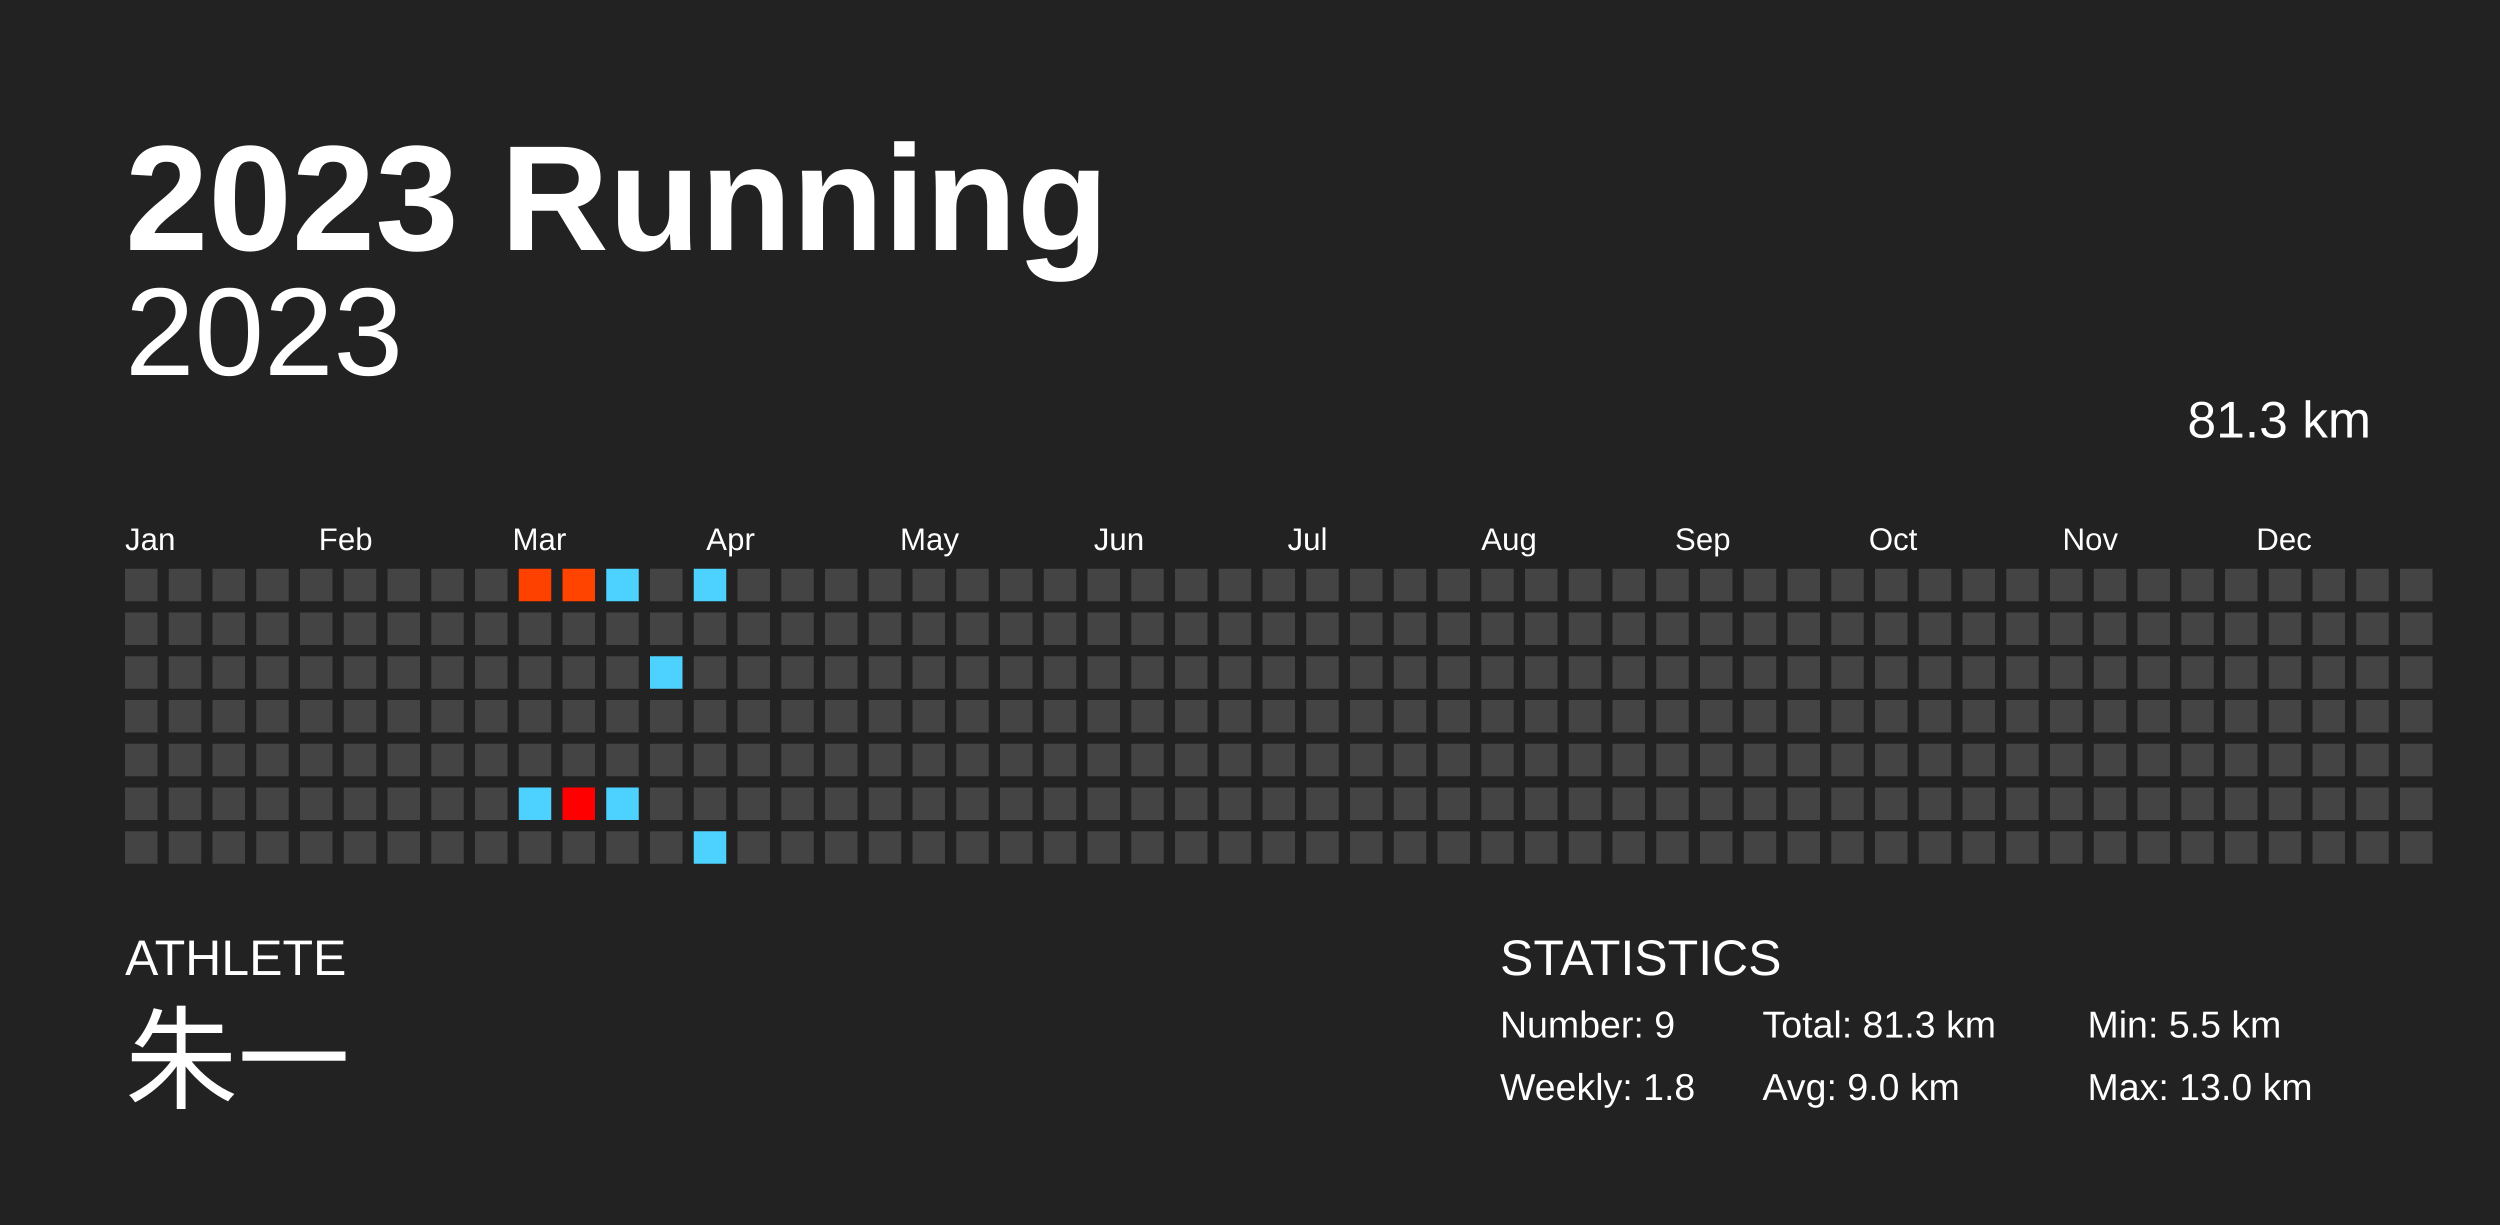
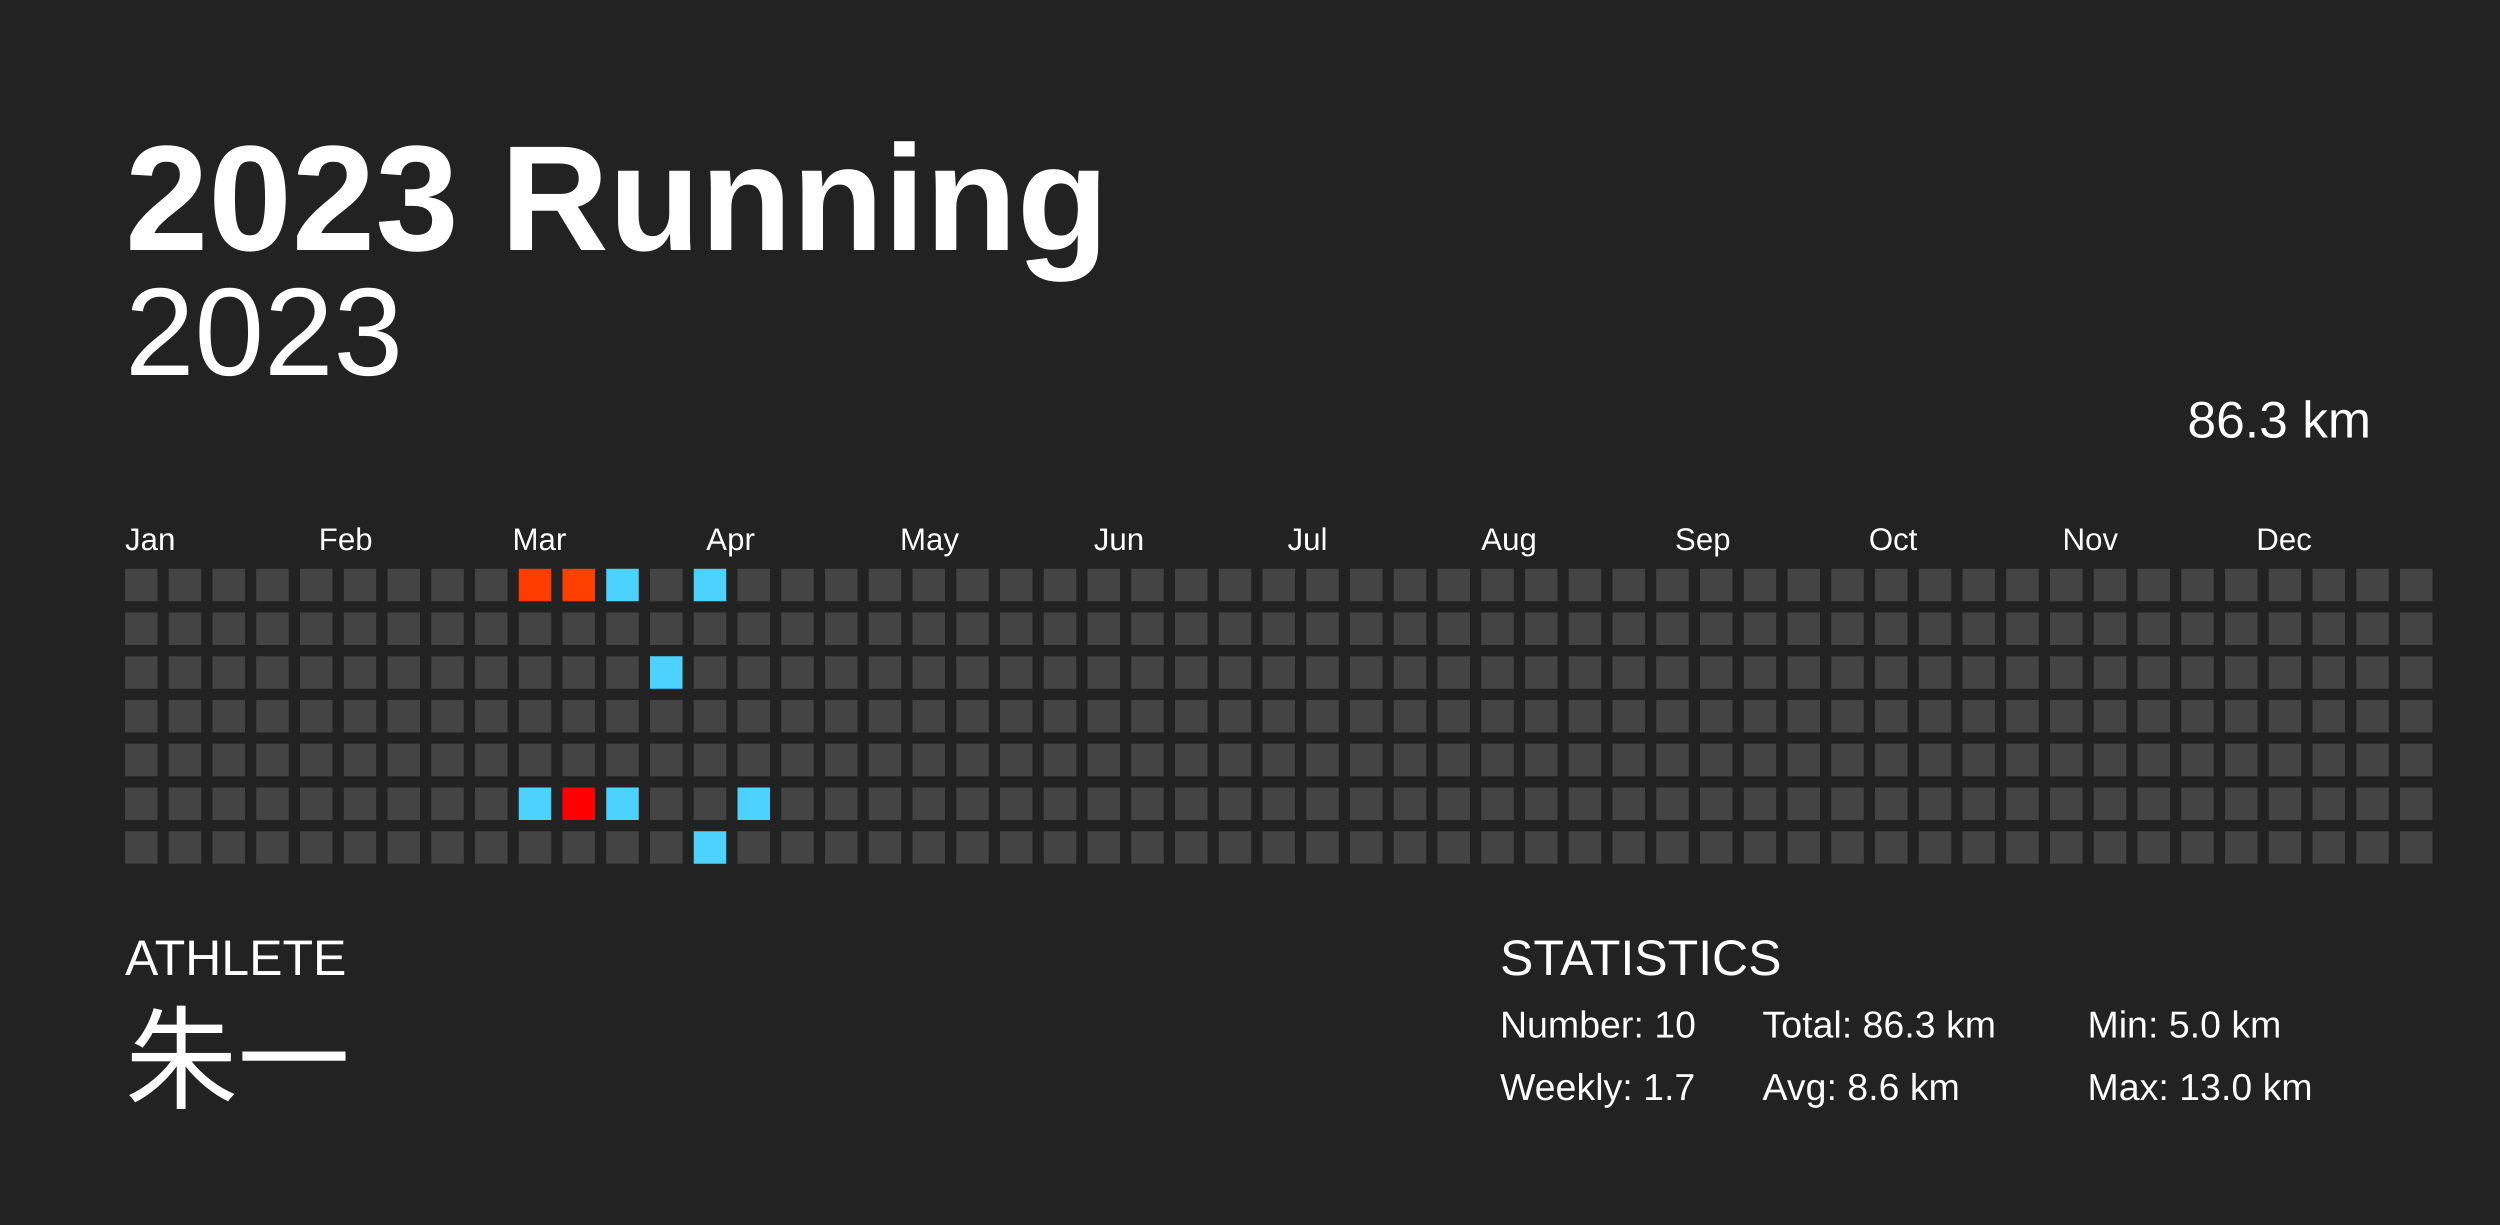
<svg xmlns="http://www.w3.org/2000/svg" baseProfile="full" height="98mm" version="1.1" viewBox="0,0,200,98" width="200mm">
  <defs />
  <rect fill="#222222" height="98" width="200" x="0" y="0" />
  <text fill="#FFFFFF" style="font-size:12px; font-family:Arial; font-weight:bold;" x="10" y="20">2023 Running</text>
  <text fill="#FFFFFF" style="font-size:4px; font-family:Arial" x="10" y="78">ATHLETE</text>
  <text fill="#FFFFFF" style="font-size:9px; font-family:Arial" x="10" y="88">朱一</text>
  <text fill="#FFFFFF" style="font-size:4px; font-family:Arial" x="120" y="78">STATISTICS</text>
-   <text fill="#FFFFFF" style="font-size:3px; font-family:Arial" x="120" y="83">Number: 9</text>
-   <text fill="#FFFFFF" style="font-size:3px; font-family:Arial" x="120" y="88">Weekly: 1.8</text>
-   <text fill="#FFFFFF" style="font-size:3px; font-family:Arial" x="141" y="83">Total: 81.3 km</text>
-   <text fill="#FFFFFF" style="font-size:3px; font-family:Arial" x="141" y="88">Avg: 9.0 km</text>
-   <text fill="#FFFFFF" style="font-size:3px; font-family:Arial" x="167" y="83">Min: 5.5 km</text>
+   <text fill="#FFFFFF" style="font-size:3px; font-family:Arial" x="120" y="83">Number: 10</text>
+   <text fill="#FFFFFF" style="font-size:3px; font-family:Arial" x="120" y="88">Weekly: 1.7</text>
+   <text fill="#FFFFFF" style="font-size:3px; font-family:Arial" x="141" y="83">Total: 86.3 km</text>
+   <text fill="#FFFFFF" style="font-size:3px; font-family:Arial" x="141" y="88">Avg: 8.6 km</text>
+   <text fill="#FFFFFF" style="font-size:3px; font-family:Arial" x="167" y="83">Min: 5.0 km</text>
  <text fill="#FFFFFF" style="font-size:3px; font-family:Arial" x="167" y="88">Max: 13.0 km</text>
  <text alignment-baseline="hanging" fill="#FFFFFF" style="font-size:10.0px; font-family:Arial;" x="10" y="30">2023</text>
-   <text alignment-baseline="hanging" fill="#FFFFFF" style="font-size:4.125px; font-family:Arial;" x="175" y="35">81.3 km</text>
+   <text alignment-baseline="hanging" fill="#FFFFFF" style="font-size:4.125px; font-family:Arial;" x="175" y="35">86.3 km</text>
  <text fill="#FFFFFF" style="font-size:2.5px; font-family:Arial" x="10.0" y="44">Jan</text>
  <text fill="#FFFFFF" style="font-size:2.5px; font-family:Arial" x="25.5" y="44">Feb</text>
  <text fill="#FFFFFF" style="font-size:2.5px; font-family:Arial" x="41.0" y="44">Mar</text>
  <text fill="#FFFFFF" style="font-size:2.5px; font-family:Arial" x="56.5" y="44">Apr</text>
  <text fill="#FFFFFF" style="font-size:2.5px; font-family:Arial" x="72.0" y="44">May</text>
  <text fill="#FFFFFF" style="font-size:2.5px; font-family:Arial" x="87.5" y="44">Jun</text>
  <text fill="#FFFFFF" style="font-size:2.5px; font-family:Arial" x="103.0" y="44">Jul</text>
  <text fill="#FFFFFF" style="font-size:2.5px; font-family:Arial" x="118.5" y="44">Aug</text>
  <text fill="#FFFFFF" style="font-size:2.5px; font-family:Arial" x="134.0" y="44">Sep</text>
  <text fill="#FFFFFF" style="font-size:2.5px; font-family:Arial" x="149.5" y="44">Oct</text>
  <text fill="#FFFFFF" style="font-size:2.5px; font-family:Arial" x="165.0" y="44">Nov</text>
  <text fill="#FFFFFF" style="font-size:2.5px; font-family:Arial" x="180.5" y="44">Dec</text>
  <rect fill="#444444" height="2.6" width="2.6" x="10.0" y="45.5" />
  <rect fill="#444444" height="2.6" width="2.6" x="10.0" y="49.0" />
  <rect fill="#444444" height="2.6" width="2.6" x="10.0" y="52.5" />
  <rect fill="#444444" height="2.6" width="2.6" x="10.0" y="56.0" />
  <rect fill="#444444" height="2.6" width="2.6" x="10.0" y="59.5" />
  <rect fill="#444444" height="2.6" width="2.6" x="10.0" y="63.0" />
  <rect fill="#444444" height="2.6" width="2.6" x="10.0" y="66.5" />
  <rect fill="#444444" height="2.6" width="2.6" x="13.5" y="45.5" />
  <rect fill="#444444" height="2.6" width="2.6" x="13.5" y="49.0" />
  <rect fill="#444444" height="2.6" width="2.6" x="13.5" y="52.5" />
  <rect fill="#444444" height="2.6" width="2.6" x="13.5" y="56.0" />
  <rect fill="#444444" height="2.6" width="2.6" x="13.5" y="59.5" />
  <rect fill="#444444" height="2.6" width="2.6" x="13.5" y="63.0" />
  <rect fill="#444444" height="2.6" width="2.6" x="13.5" y="66.5" />
  <rect fill="#444444" height="2.6" width="2.6" x="17.0" y="45.5" />
  <rect fill="#444444" height="2.6" width="2.6" x="17.0" y="49.0" />
  <rect fill="#444444" height="2.6" width="2.6" x="17.0" y="52.5" />
  <rect fill="#444444" height="2.6" width="2.6" x="17.0" y="56.0" />
  <rect fill="#444444" height="2.6" width="2.6" x="17.0" y="59.5" />
  <rect fill="#444444" height="2.6" width="2.6" x="17.0" y="63.0" />
  <rect fill="#444444" height="2.6" width="2.6" x="17.0" y="66.5" />
  <rect fill="#444444" height="2.6" width="2.6" x="20.5" y="45.5" />
  <rect fill="#444444" height="2.6" width="2.6" x="20.5" y="49.0" />
  <rect fill="#444444" height="2.6" width="2.6" x="20.5" y="52.5" />
  <rect fill="#444444" height="2.6" width="2.6" x="20.5" y="56.0" />
  <rect fill="#444444" height="2.6" width="2.6" x="20.5" y="59.5" />
  <rect fill="#444444" height="2.6" width="2.6" x="20.5" y="63.0" />
  <rect fill="#444444" height="2.6" width="2.6" x="20.5" y="66.5" />
  <rect fill="#444444" height="2.6" width="2.6" x="24.0" y="45.5" />
  <rect fill="#444444" height="2.6" width="2.6" x="24.0" y="49.0" />
  <rect fill="#444444" height="2.6" width="2.6" x="24.0" y="52.5" />
  <rect fill="#444444" height="2.6" width="2.6" x="24.0" y="56.0" />
  <rect fill="#444444" height="2.6" width="2.6" x="24.0" y="59.5" />
  <rect fill="#444444" height="2.6" width="2.6" x="24.0" y="63.0" />
  <rect fill="#444444" height="2.6" width="2.6" x="24.0" y="66.5" />
  <rect fill="#444444" height="2.6" width="2.6" x="27.5" y="45.5" />
  <rect fill="#444444" height="2.6" width="2.6" x="27.5" y="49.0" />
  <rect fill="#444444" height="2.6" width="2.6" x="27.5" y="52.5" />
  <rect fill="#444444" height="2.6" width="2.6" x="27.5" y="56.0" />
  <rect fill="#444444" height="2.6" width="2.6" x="27.5" y="59.5" />
  <rect fill="#444444" height="2.6" width="2.6" x="27.5" y="63.0" />
  <rect fill="#444444" height="2.6" width="2.6" x="27.5" y="66.5" />
  <rect fill="#444444" height="2.6" width="2.6" x="31.0" y="45.5" />
  <rect fill="#444444" height="2.6" width="2.6" x="31.0" y="49.0" />
  <rect fill="#444444" height="2.6" width="2.6" x="31.0" y="52.5" />
  <rect fill="#444444" height="2.6" width="2.6" x="31.0" y="56.0" />
  <rect fill="#444444" height="2.6" width="2.6" x="31.0" y="59.5" />
  <rect fill="#444444" height="2.6" width="2.6" x="31.0" y="63.0" />
  <rect fill="#444444" height="2.6" width="2.6" x="31.0" y="66.5" />
  <rect fill="#444444" height="2.6" width="2.6" x="34.5" y="45.5" />
  <rect fill="#444444" height="2.6" width="2.6" x="34.5" y="49.0" />
  <rect fill="#444444" height="2.6" width="2.6" x="34.5" y="52.5" />
  <rect fill="#444444" height="2.6" width="2.6" x="34.5" y="56.0" />
  <rect fill="#444444" height="2.6" width="2.6" x="34.5" y="59.5" />
  <rect fill="#444444" height="2.6" width="2.6" x="34.5" y="63.0" />
  <rect fill="#444444" height="2.6" width="2.6" x="34.5" y="66.5" />
  <rect fill="#444444" height="2.6" width="2.6" x="38.0" y="45.5" />
  <rect fill="#444444" height="2.6" width="2.6" x="38.0" y="49.0" />
  <rect fill="#444444" height="2.6" width="2.6" x="38.0" y="52.5" />
  <rect fill="#444444" height="2.6" width="2.6" x="38.0" y="56.0" />
  <rect fill="#444444" height="2.6" width="2.6" x="38.0" y="59.5" />
  <rect fill="#444444" height="2.6" width="2.6" x="38.0" y="63.0" />
  <rect fill="#444444" height="2.6" width="2.6" x="38.0" y="66.5" />
-   <rect fill="#ff4100" height="2.6" width="2.6" x="41.5" y="45.5" />
+   <rect fill="#ff3d00" height="2.6" width="2.6" x="41.5" y="45.5" />
  <rect fill="#444444" height="2.6" width="2.6" x="41.5" y="49.0" />
  <rect fill="#444444" height="2.6" width="2.6" x="41.5" y="52.5" />
  <rect fill="#444444" height="2.6" width="2.6" x="41.5" y="56.0" />
  <rect fill="#444444" height="2.6" width="2.6" x="41.5" y="59.5" />
  <rect fill="#4dd2ff" height="2.6" width="2.6" x="41.5" y="63.0" />
  <rect fill="#444444" height="2.6" width="2.6" x="41.5" y="66.5" />
-   <rect fill="#ff4400" height="2.6" width="2.6" x="45.0" y="45.5" />
+   <rect fill="#ff4000" height="2.6" width="2.6" x="45.0" y="45.5" />
  <rect fill="#444444" height="2.6" width="2.6" x="45.0" y="49.0" />
  <rect fill="#444444" height="2.6" width="2.6" x="45.0" y="52.5" />
  <rect fill="#444444" height="2.6" width="2.6" x="45.0" y="56.0" />
  <rect fill="#444444" height="2.6" width="2.6" x="45.0" y="59.5" />
  <rect fill="#ff0000" height="2.6" width="2.6" x="45.0" y="63.0" />
  <rect fill="#444444" height="2.6" width="2.6" x="45.0" y="66.5" />
  <rect fill="#4dd2ff" height="2.6" width="2.6" x="48.5" y="45.5" />
  <rect fill="#444444" height="2.6" width="2.6" x="48.5" y="49.0" />
  <rect fill="#444444" height="2.6" width="2.6" x="48.5" y="52.5" />
  <rect fill="#444444" height="2.6" width="2.6" x="48.5" y="56.0" />
  <rect fill="#444444" height="2.6" width="2.6" x="48.5" y="59.5" />
  <rect fill="#4dd2ff" height="2.6" width="2.6" x="48.5" y="63.0" />
  <rect fill="#444444" height="2.6" width="2.6" x="48.5" y="66.5" />
  <rect fill="#444444" height="2.6" width="2.6" x="52.0" y="45.5" />
  <rect fill="#444444" height="2.6" width="2.6" x="52.0" y="49.0" />
  <rect fill="#4dd2ff" height="2.6" width="2.6" x="52.0" y="52.5" />
  <rect fill="#444444" height="2.6" width="2.6" x="52.0" y="56.0" />
  <rect fill="#444444" height="2.6" width="2.6" x="52.0" y="59.5" />
  <rect fill="#444444" height="2.6" width="2.6" x="52.0" y="63.0" />
  <rect fill="#444444" height="2.6" width="2.6" x="52.0" y="66.5" />
  <rect fill="#4dd2ff" height="2.6" width="2.6" x="55.5" y="45.5" />
  <rect fill="#444444" height="2.6" width="2.6" x="55.5" y="49.0" />
  <rect fill="#444444" height="2.6" width="2.6" x="55.5" y="52.5" />
  <rect fill="#444444" height="2.6" width="2.6" x="55.5" y="56.0" />
  <rect fill="#444444" height="2.6" width="2.6" x="55.5" y="59.5" />
  <rect fill="#444444" height="2.6" width="2.6" x="55.5" y="63.0" />
  <rect fill="#4dd2ff" height="2.6" width="2.6" x="55.5" y="66.5" />
  <rect fill="#444444" height="2.6" width="2.6" x="59.0" y="45.5" />
  <rect fill="#444444" height="2.6" width="2.6" x="59.0" y="49.0" />
  <rect fill="#444444" height="2.6" width="2.6" x="59.0" y="52.5" />
  <rect fill="#444444" height="2.6" width="2.6" x="59.0" y="56.0" />
  <rect fill="#444444" height="2.6" width="2.6" x="59.0" y="59.5" />
-   <rect fill="#444444" height="2.6" width="2.6" x="59.0" y="63.0" />
+   <rect fill="#4dd2ff" height="2.6" width="2.6" x="59.0" y="63.0" />
  <rect fill="#444444" height="2.6" width="2.6" x="59.0" y="66.5" />
  <rect fill="#444444" height="2.6" width="2.6" x="62.5" y="45.5" />
  <rect fill="#444444" height="2.6" width="2.6" x="62.5" y="49.0" />
  <rect fill="#444444" height="2.6" width="2.6" x="62.5" y="52.5" />
  <rect fill="#444444" height="2.6" width="2.6" x="62.5" y="56.0" />
  <rect fill="#444444" height="2.6" width="2.6" x="62.5" y="59.5" />
  <rect fill="#444444" height="2.6" width="2.6" x="62.5" y="63.0" />
  <rect fill="#444444" height="2.6" width="2.6" x="62.5" y="66.5" />
  <rect fill="#444444" height="2.6" width="2.6" x="66.0" y="45.5" />
  <rect fill="#444444" height="2.6" width="2.6" x="66.0" y="49.0" />
  <rect fill="#444444" height="2.6" width="2.6" x="66.0" y="52.5" />
  <rect fill="#444444" height="2.6" width="2.6" x="66.0" y="56.0" />
  <rect fill="#444444" height="2.6" width="2.6" x="66.0" y="59.5" />
  <rect fill="#444444" height="2.6" width="2.6" x="66.0" y="63.0" />
  <rect fill="#444444" height="2.6" width="2.6" x="66.0" y="66.5" />
  <rect fill="#444444" height="2.6" width="2.6" x="69.5" y="45.5" />
  <rect fill="#444444" height="2.6" width="2.6" x="69.5" y="49.0" />
  <rect fill="#444444" height="2.6" width="2.6" x="69.5" y="52.5" />
  <rect fill="#444444" height="2.6" width="2.6" x="69.5" y="56.0" />
  <rect fill="#444444" height="2.6" width="2.6" x="69.5" y="59.5" />
  <rect fill="#444444" height="2.6" width="2.6" x="69.5" y="63.0" />
  <rect fill="#444444" height="2.6" width="2.6" x="69.5" y="66.5" />
  <rect fill="#444444" height="2.6" width="2.6" x="73.0" y="45.5" />
  <rect fill="#444444" height="2.6" width="2.6" x="73.0" y="49.0" />
  <rect fill="#444444" height="2.6" width="2.6" x="73.0" y="52.5" />
  <rect fill="#444444" height="2.6" width="2.6" x="73.0" y="56.0" />
  <rect fill="#444444" height="2.6" width="2.6" x="73.0" y="59.5" />
  <rect fill="#444444" height="2.6" width="2.6" x="73.0" y="63.0" />
  <rect fill="#444444" height="2.6" width="2.6" x="73.0" y="66.5" />
  <rect fill="#444444" height="2.6" width="2.6" x="76.5" y="45.5" />
  <rect fill="#444444" height="2.6" width="2.6" x="76.5" y="49.0" />
  <rect fill="#444444" height="2.6" width="2.6" x="76.5" y="52.5" />
  <rect fill="#444444" height="2.6" width="2.6" x="76.5" y="56.0" />
  <rect fill="#444444" height="2.6" width="2.6" x="76.5" y="59.5" />
  <rect fill="#444444" height="2.6" width="2.6" x="76.5" y="63.0" />
  <rect fill="#444444" height="2.6" width="2.6" x="76.5" y="66.5" />
  <rect fill="#444444" height="2.6" width="2.6" x="80.0" y="45.5" />
  <rect fill="#444444" height="2.6" width="2.6" x="80.0" y="49.0" />
  <rect fill="#444444" height="2.6" width="2.6" x="80.0" y="52.5" />
  <rect fill="#444444" height="2.6" width="2.6" x="80.0" y="56.0" />
  <rect fill="#444444" height="2.6" width="2.6" x="80.0" y="59.5" />
  <rect fill="#444444" height="2.6" width="2.6" x="80.0" y="63.0" />
  <rect fill="#444444" height="2.6" width="2.6" x="80.0" y="66.5" />
  <rect fill="#444444" height="2.6" width="2.6" x="83.5" y="45.5" />
  <rect fill="#444444" height="2.6" width="2.6" x="83.5" y="49.0" />
  <rect fill="#444444" height="2.6" width="2.6" x="83.5" y="52.5" />
  <rect fill="#444444" height="2.6" width="2.6" x="83.5" y="56.0" />
  <rect fill="#444444" height="2.6" width="2.6" x="83.5" y="59.5" />
  <rect fill="#444444" height="2.6" width="2.6" x="83.5" y="63.0" />
  <rect fill="#444444" height="2.6" width="2.6" x="83.5" y="66.5" />
  <rect fill="#444444" height="2.6" width="2.6" x="87.0" y="45.5" />
  <rect fill="#444444" height="2.6" width="2.6" x="87.0" y="49.0" />
  <rect fill="#444444" height="2.6" width="2.6" x="87.0" y="52.5" />
  <rect fill="#444444" height="2.6" width="2.6" x="87.0" y="56.0" />
  <rect fill="#444444" height="2.6" width="2.6" x="87.0" y="59.5" />
  <rect fill="#444444" height="2.6" width="2.6" x="87.0" y="63.0" />
  <rect fill="#444444" height="2.6" width="2.6" x="87.0" y="66.5" />
  <rect fill="#444444" height="2.6" width="2.6" x="90.5" y="45.5" />
  <rect fill="#444444" height="2.6" width="2.6" x="90.5" y="49.0" />
  <rect fill="#444444" height="2.6" width="2.6" x="90.5" y="52.5" />
  <rect fill="#444444" height="2.6" width="2.6" x="90.5" y="56.0" />
  <rect fill="#444444" height="2.6" width="2.6" x="90.5" y="59.5" />
  <rect fill="#444444" height="2.6" width="2.6" x="90.5" y="63.0" />
  <rect fill="#444444" height="2.6" width="2.6" x="90.5" y="66.5" />
  <rect fill="#444444" height="2.6" width="2.6" x="94.0" y="45.5" />
  <rect fill="#444444" height="2.6" width="2.6" x="94.0" y="49.0" />
  <rect fill="#444444" height="2.6" width="2.6" x="94.0" y="52.5" />
  <rect fill="#444444" height="2.6" width="2.6" x="94.0" y="56.0" />
  <rect fill="#444444" height="2.6" width="2.6" x="94.0" y="59.5" />
  <rect fill="#444444" height="2.6" width="2.6" x="94.0" y="63.0" />
  <rect fill="#444444" height="2.6" width="2.6" x="94.0" y="66.5" />
  <rect fill="#444444" height="2.6" width="2.6" x="97.5" y="45.5" />
  <rect fill="#444444" height="2.6" width="2.6" x="97.5" y="49.0" />
  <rect fill="#444444" height="2.6" width="2.6" x="97.5" y="52.5" />
  <rect fill="#444444" height="2.6" width="2.6" x="97.5" y="56.0" />
  <rect fill="#444444" height="2.6" width="2.6" x="97.5" y="59.5" />
  <rect fill="#444444" height="2.6" width="2.6" x="97.5" y="63.0" />
  <rect fill="#444444" height="2.6" width="2.6" x="97.5" y="66.5" />
  <rect fill="#444444" height="2.6" width="2.6" x="101.0" y="45.5" />
  <rect fill="#444444" height="2.6" width="2.6" x="101.0" y="49.0" />
  <rect fill="#444444" height="2.6" width="2.6" x="101.0" y="52.5" />
  <rect fill="#444444" height="2.6" width="2.6" x="101.0" y="56.0" />
  <rect fill="#444444" height="2.6" width="2.6" x="101.0" y="59.5" />
  <rect fill="#444444" height="2.6" width="2.6" x="101.0" y="63.0" />
  <rect fill="#444444" height="2.6" width="2.6" x="101.0" y="66.5" />
  <rect fill="#444444" height="2.6" width="2.6" x="104.5" y="45.5" />
  <rect fill="#444444" height="2.6" width="2.6" x="104.5" y="49.0" />
  <rect fill="#444444" height="2.6" width="2.6" x="104.5" y="52.5" />
  <rect fill="#444444" height="2.6" width="2.6" x="104.5" y="56.0" />
  <rect fill="#444444" height="2.6" width="2.6" x="104.5" y="59.5" />
  <rect fill="#444444" height="2.6" width="2.6" x="104.5" y="63.0" />
  <rect fill="#444444" height="2.6" width="2.6" x="104.5" y="66.5" />
  <rect fill="#444444" height="2.6" width="2.6" x="108.0" y="45.5" />
  <rect fill="#444444" height="2.6" width="2.6" x="108.0" y="49.0" />
  <rect fill="#444444" height="2.6" width="2.6" x="108.0" y="52.5" />
  <rect fill="#444444" height="2.6" width="2.6" x="108.0" y="56.0" />
  <rect fill="#444444" height="2.6" width="2.6" x="108.0" y="59.5" />
  <rect fill="#444444" height="2.6" width="2.6" x="108.0" y="63.0" />
  <rect fill="#444444" height="2.6" width="2.6" x="108.0" y="66.5" />
  <rect fill="#444444" height="2.6" width="2.6" x="111.5" y="45.5" />
  <rect fill="#444444" height="2.6" width="2.6" x="111.5" y="49.0" />
  <rect fill="#444444" height="2.6" width="2.6" x="111.5" y="52.5" />
  <rect fill="#444444" height="2.6" width="2.6" x="111.5" y="56.0" />
  <rect fill="#444444" height="2.6" width="2.6" x="111.5" y="59.5" />
  <rect fill="#444444" height="2.6" width="2.6" x="111.5" y="63.0" />
  <rect fill="#444444" height="2.6" width="2.6" x="111.5" y="66.5" />
  <rect fill="#444444" height="2.6" width="2.6" x="115.0" y="45.5" />
  <rect fill="#444444" height="2.6" width="2.6" x="115.0" y="49.0" />
  <rect fill="#444444" height="2.6" width="2.6" x="115.0" y="52.5" />
  <rect fill="#444444" height="2.6" width="2.6" x="115.0" y="56.0" />
  <rect fill="#444444" height="2.6" width="2.6" x="115.0" y="59.5" />
  <rect fill="#444444" height="2.6" width="2.6" x="115.0" y="63.0" />
  <rect fill="#444444" height="2.6" width="2.6" x="115.0" y="66.5" />
  <rect fill="#444444" height="2.6" width="2.6" x="118.5" y="45.5" />
  <rect fill="#444444" height="2.6" width="2.6" x="118.5" y="49.0" />
  <rect fill="#444444" height="2.6" width="2.6" x="118.5" y="52.5" />
  <rect fill="#444444" height="2.6" width="2.6" x="118.5" y="56.0" />
  <rect fill="#444444" height="2.6" width="2.6" x="118.5" y="59.5" />
  <rect fill="#444444" height="2.6" width="2.6" x="118.5" y="63.0" />
  <rect fill="#444444" height="2.6" width="2.6" x="118.5" y="66.5" />
  <rect fill="#444444" height="2.6" width="2.6" x="122.0" y="45.5" />
  <rect fill="#444444" height="2.6" width="2.6" x="122.0" y="49.0" />
  <rect fill="#444444" height="2.6" width="2.6" x="122.0" y="52.5" />
  <rect fill="#444444" height="2.6" width="2.6" x="122.0" y="56.0" />
  <rect fill="#444444" height="2.6" width="2.6" x="122.0" y="59.5" />
  <rect fill="#444444" height="2.6" width="2.6" x="122.0" y="63.0" />
  <rect fill="#444444" height="2.6" width="2.6" x="122.0" y="66.5" />
  <rect fill="#444444" height="2.6" width="2.6" x="125.5" y="45.5" />
  <rect fill="#444444" height="2.6" width="2.6" x="125.5" y="49.0" />
  <rect fill="#444444" height="2.6" width="2.6" x="125.5" y="52.5" />
  <rect fill="#444444" height="2.6" width="2.6" x="125.5" y="56.0" />
  <rect fill="#444444" height="2.6" width="2.6" x="125.5" y="59.5" />
  <rect fill="#444444" height="2.6" width="2.6" x="125.5" y="63.0" />
  <rect fill="#444444" height="2.6" width="2.6" x="125.5" y="66.5" />
  <rect fill="#444444" height="2.6" width="2.6" x="129.0" y="45.5" />
  <rect fill="#444444" height="2.6" width="2.6" x="129.0" y="49.0" />
  <rect fill="#444444" height="2.6" width="2.6" x="129.0" y="52.5" />
  <rect fill="#444444" height="2.6" width="2.6" x="129.0" y="56.0" />
  <rect fill="#444444" height="2.6" width="2.6" x="129.0" y="59.5" />
  <rect fill="#444444" height="2.6" width="2.6" x="129.0" y="63.0" />
  <rect fill="#444444" height="2.6" width="2.6" x="129.0" y="66.5" />
  <rect fill="#444444" height="2.6" width="2.6" x="132.5" y="45.5" />
  <rect fill="#444444" height="2.6" width="2.6" x="132.5" y="49.0" />
  <rect fill="#444444" height="2.6" width="2.6" x="132.5" y="52.5" />
  <rect fill="#444444" height="2.6" width="2.6" x="132.5" y="56.0" />
  <rect fill="#444444" height="2.6" width="2.6" x="132.5" y="59.5" />
  <rect fill="#444444" height="2.6" width="2.6" x="132.5" y="63.0" />
  <rect fill="#444444" height="2.6" width="2.6" x="132.5" y="66.5" />
  <rect fill="#444444" height="2.6" width="2.6" x="136.0" y="45.5" />
  <rect fill="#444444" height="2.6" width="2.6" x="136.0" y="49.0" />
  <rect fill="#444444" height="2.6" width="2.6" x="136.0" y="52.5" />
  <rect fill="#444444" height="2.6" width="2.6" x="136.0" y="56.0" />
  <rect fill="#444444" height="2.6" width="2.6" x="136.0" y="59.5" />
  <rect fill="#444444" height="2.6" width="2.6" x="136.0" y="63.0" />
  <rect fill="#444444" height="2.6" width="2.6" x="136.0" y="66.5" />
  <rect fill="#444444" height="2.6" width="2.6" x="139.5" y="45.5" />
  <rect fill="#444444" height="2.6" width="2.6" x="139.5" y="49.0" />
  <rect fill="#444444" height="2.6" width="2.6" x="139.5" y="52.5" />
  <rect fill="#444444" height="2.6" width="2.6" x="139.5" y="56.0" />
  <rect fill="#444444" height="2.6" width="2.6" x="139.5" y="59.5" />
  <rect fill="#444444" height="2.6" width="2.6" x="139.5" y="63.0" />
  <rect fill="#444444" height="2.6" width="2.6" x="139.5" y="66.5" />
  <rect fill="#444444" height="2.6" width="2.6" x="143.0" y="45.5" />
  <rect fill="#444444" height="2.6" width="2.6" x="143.0" y="49.0" />
  <rect fill="#444444" height="2.6" width="2.6" x="143.0" y="52.5" />
  <rect fill="#444444" height="2.6" width="2.6" x="143.0" y="56.0" />
  <rect fill="#444444" height="2.6" width="2.6" x="143.0" y="59.5" />
  <rect fill="#444444" height="2.6" width="2.6" x="143.0" y="63.0" />
  <rect fill="#444444" height="2.6" width="2.6" x="143.0" y="66.5" />
  <rect fill="#444444" height="2.6" width="2.6" x="146.5" y="45.5" />
  <rect fill="#444444" height="2.6" width="2.6" x="146.5" y="49.0" />
  <rect fill="#444444" height="2.6" width="2.6" x="146.5" y="52.5" />
  <rect fill="#444444" height="2.6" width="2.6" x="146.5" y="56.0" />
  <rect fill="#444444" height="2.6" width="2.6" x="146.5" y="59.5" />
  <rect fill="#444444" height="2.6" width="2.6" x="146.5" y="63.0" />
  <rect fill="#444444" height="2.6" width="2.6" x="146.5" y="66.5" />
  <rect fill="#444444" height="2.6" width="2.6" x="150.0" y="45.5" />
  <rect fill="#444444" height="2.6" width="2.6" x="150.0" y="49.0" />
  <rect fill="#444444" height="2.6" width="2.6" x="150.0" y="52.5" />
  <rect fill="#444444" height="2.6" width="2.6" x="150.0" y="56.0" />
  <rect fill="#444444" height="2.6" width="2.6" x="150.0" y="59.5" />
  <rect fill="#444444" height="2.6" width="2.6" x="150.0" y="63.0" />
  <rect fill="#444444" height="2.6" width="2.6" x="150.0" y="66.5" />
  <rect fill="#444444" height="2.6" width="2.6" x="153.5" y="45.5" />
  <rect fill="#444444" height="2.6" width="2.6" x="153.5" y="49.0" />
  <rect fill="#444444" height="2.6" width="2.6" x="153.5" y="52.5" />
  <rect fill="#444444" height="2.6" width="2.6" x="153.5" y="56.0" />
  <rect fill="#444444" height="2.6" width="2.6" x="153.5" y="59.5" />
  <rect fill="#444444" height="2.6" width="2.6" x="153.5" y="63.0" />
  <rect fill="#444444" height="2.6" width="2.6" x="153.5" y="66.5" />
  <rect fill="#444444" height="2.6" width="2.6" x="157.0" y="45.5" />
  <rect fill="#444444" height="2.6" width="2.6" x="157.0" y="49.0" />
  <rect fill="#444444" height="2.6" width="2.6" x="157.0" y="52.5" />
  <rect fill="#444444" height="2.6" width="2.6" x="157.0" y="56.0" />
  <rect fill="#444444" height="2.6" width="2.6" x="157.0" y="59.5" />
  <rect fill="#444444" height="2.6" width="2.6" x="157.0" y="63.0" />
  <rect fill="#444444" height="2.6" width="2.6" x="157.0" y="66.5" />
  <rect fill="#444444" height="2.6" width="2.6" x="160.5" y="45.5" />
  <rect fill="#444444" height="2.6" width="2.6" x="160.5" y="49.0" />
  <rect fill="#444444" height="2.6" width="2.6" x="160.5" y="52.5" />
  <rect fill="#444444" height="2.6" width="2.6" x="160.5" y="56.0" />
  <rect fill="#444444" height="2.6" width="2.6" x="160.5" y="59.5" />
  <rect fill="#444444" height="2.6" width="2.6" x="160.5" y="63.0" />
  <rect fill="#444444" height="2.6" width="2.6" x="160.5" y="66.5" />
  <rect fill="#444444" height="2.6" width="2.6" x="164.0" y="45.5" />
  <rect fill="#444444" height="2.6" width="2.6" x="164.0" y="49.0" />
  <rect fill="#444444" height="2.6" width="2.6" x="164.0" y="52.5" />
  <rect fill="#444444" height="2.6" width="2.6" x="164.0" y="56.0" />
  <rect fill="#444444" height="2.6" width="2.6" x="164.0" y="59.5" />
  <rect fill="#444444" height="2.6" width="2.6" x="164.0" y="63.0" />
  <rect fill="#444444" height="2.6" width="2.6" x="164.0" y="66.5" />
  <rect fill="#444444" height="2.6" width="2.6" x="167.5" y="45.5" />
  <rect fill="#444444" height="2.6" width="2.6" x="167.5" y="49.0" />
  <rect fill="#444444" height="2.6" width="2.6" x="167.5" y="52.5" />
  <rect fill="#444444" height="2.6" width="2.6" x="167.5" y="56.0" />
  <rect fill="#444444" height="2.6" width="2.6" x="167.5" y="59.5" />
  <rect fill="#444444" height="2.6" width="2.6" x="167.5" y="63.0" />
  <rect fill="#444444" height="2.6" width="2.6" x="167.5" y="66.5" />
  <rect fill="#444444" height="2.6" width="2.6" x="171.0" y="45.5" />
  <rect fill="#444444" height="2.6" width="2.6" x="171.0" y="49.0" />
  <rect fill="#444444" height="2.6" width="2.6" x="171.0" y="52.5" />
  <rect fill="#444444" height="2.6" width="2.6" x="171.0" y="56.0" />
  <rect fill="#444444" height="2.6" width="2.6" x="171.0" y="59.5" />
  <rect fill="#444444" height="2.6" width="2.6" x="171.0" y="63.0" />
  <rect fill="#444444" height="2.6" width="2.6" x="171.0" y="66.5" />
  <rect fill="#444444" height="2.6" width="2.6" x="174.5" y="45.5" />
  <rect fill="#444444" height="2.6" width="2.6" x="174.5" y="49.0" />
  <rect fill="#444444" height="2.6" width="2.6" x="174.5" y="52.5" />
  <rect fill="#444444" height="2.6" width="2.6" x="174.5" y="56.0" />
  <rect fill="#444444" height="2.6" width="2.6" x="174.5" y="59.5" />
  <rect fill="#444444" height="2.6" width="2.6" x="174.5" y="63.0" />
  <rect fill="#444444" height="2.6" width="2.6" x="174.5" y="66.5" />
  <rect fill="#444444" height="2.6" width="2.6" x="178.0" y="45.5" />
  <rect fill="#444444" height="2.6" width="2.6" x="178.0" y="49.0" />
  <rect fill="#444444" height="2.6" width="2.6" x="178.0" y="52.5" />
  <rect fill="#444444" height="2.6" width="2.6" x="178.0" y="56.0" />
  <rect fill="#444444" height="2.6" width="2.6" x="178.0" y="59.5" />
  <rect fill="#444444" height="2.6" width="2.6" x="178.0" y="63.0" />
  <rect fill="#444444" height="2.6" width="2.6" x="178.0" y="66.5" />
  <rect fill="#444444" height="2.6" width="2.6" x="181.5" y="45.5" />
  <rect fill="#444444" height="2.6" width="2.6" x="181.5" y="49.0" />
  <rect fill="#444444" height="2.6" width="2.6" x="181.5" y="52.5" />
  <rect fill="#444444" height="2.6" width="2.6" x="181.5" y="56.0" />
  <rect fill="#444444" height="2.6" width="2.6" x="181.5" y="59.5" />
  <rect fill="#444444" height="2.6" width="2.6" x="181.5" y="63.0" />
  <rect fill="#444444" height="2.6" width="2.6" x="181.5" y="66.5" />
  <rect fill="#444444" height="2.6" width="2.6" x="185.0" y="45.5" />
  <rect fill="#444444" height="2.6" width="2.6" x="185.0" y="49.0" />
  <rect fill="#444444" height="2.6" width="2.6" x="185.0" y="52.5" />
  <rect fill="#444444" height="2.6" width="2.6" x="185.0" y="56.0" />
  <rect fill="#444444" height="2.6" width="2.6" x="185.0" y="59.5" />
  <rect fill="#444444" height="2.6" width="2.6" x="185.0" y="63.0" />
  <rect fill="#444444" height="2.6" width="2.6" x="185.0" y="66.5" />
  <rect fill="#444444" height="2.6" width="2.6" x="188.5" y="45.5" />
  <rect fill="#444444" height="2.6" width="2.6" x="188.5" y="49.0" />
  <rect fill="#444444" height="2.6" width="2.6" x="188.5" y="52.5" />
  <rect fill="#444444" height="2.6" width="2.6" x="188.5" y="56.0" />
  <rect fill="#444444" height="2.6" width="2.6" x="188.5" y="59.5" />
  <rect fill="#444444" height="2.6" width="2.6" x="188.5" y="63.0" />
  <rect fill="#444444" height="2.6" width="2.6" x="188.5" y="66.5" />
  <rect fill="#444444" height="2.6" width="2.6" x="192.0" y="45.5" />
  <rect fill="#444444" height="2.6" width="2.6" x="192.0" y="49.0" />
  <rect fill="#444444" height="2.6" width="2.6" x="192.0" y="52.5" />
  <rect fill="#444444" height="2.6" width="2.6" x="192.0" y="56.0" />
  <rect fill="#444444" height="2.6" width="2.6" x="192.0" y="59.5" />
  <rect fill="#444444" height="2.6" width="2.6" x="192.0" y="63.0" />
  <rect fill="#444444" height="2.6" width="2.6" x="192.0" y="66.5" />
</svg>
